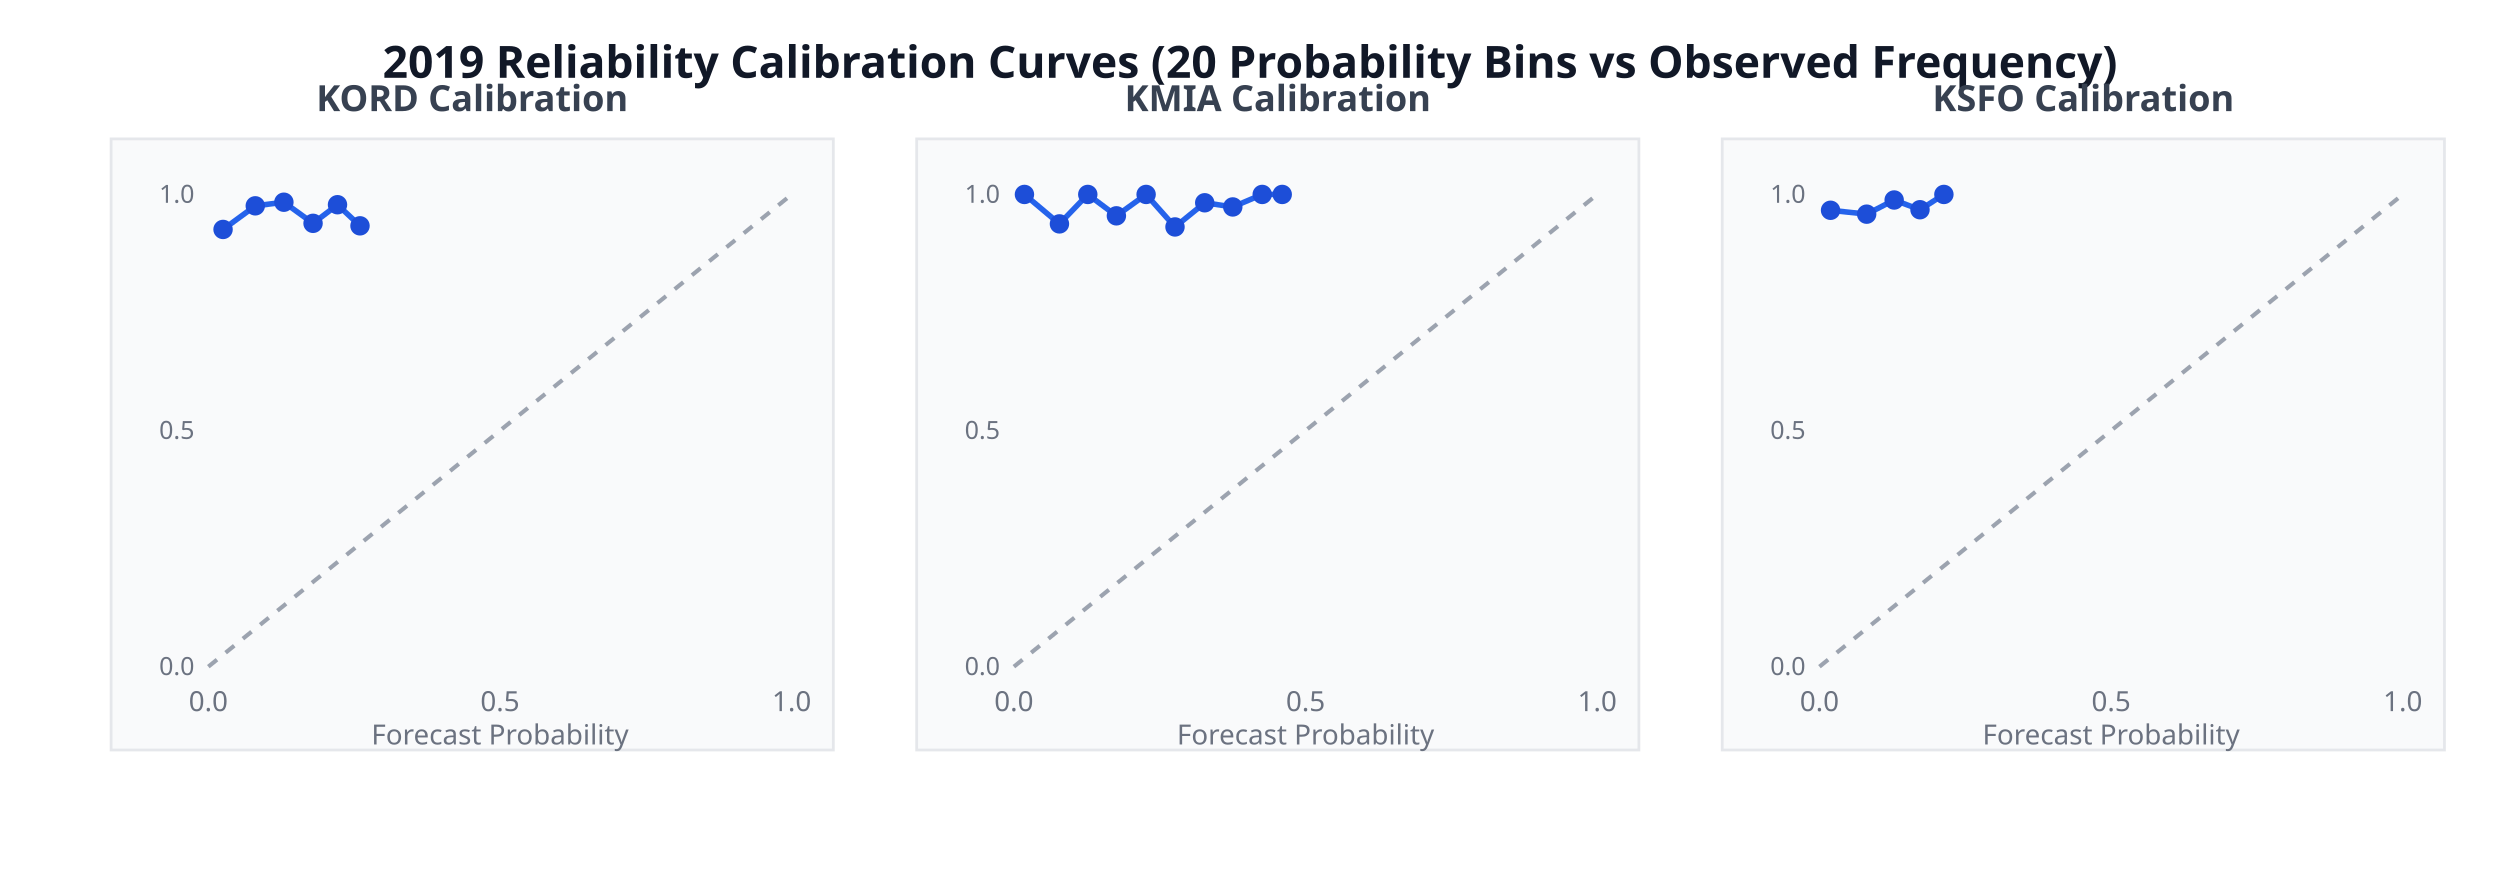
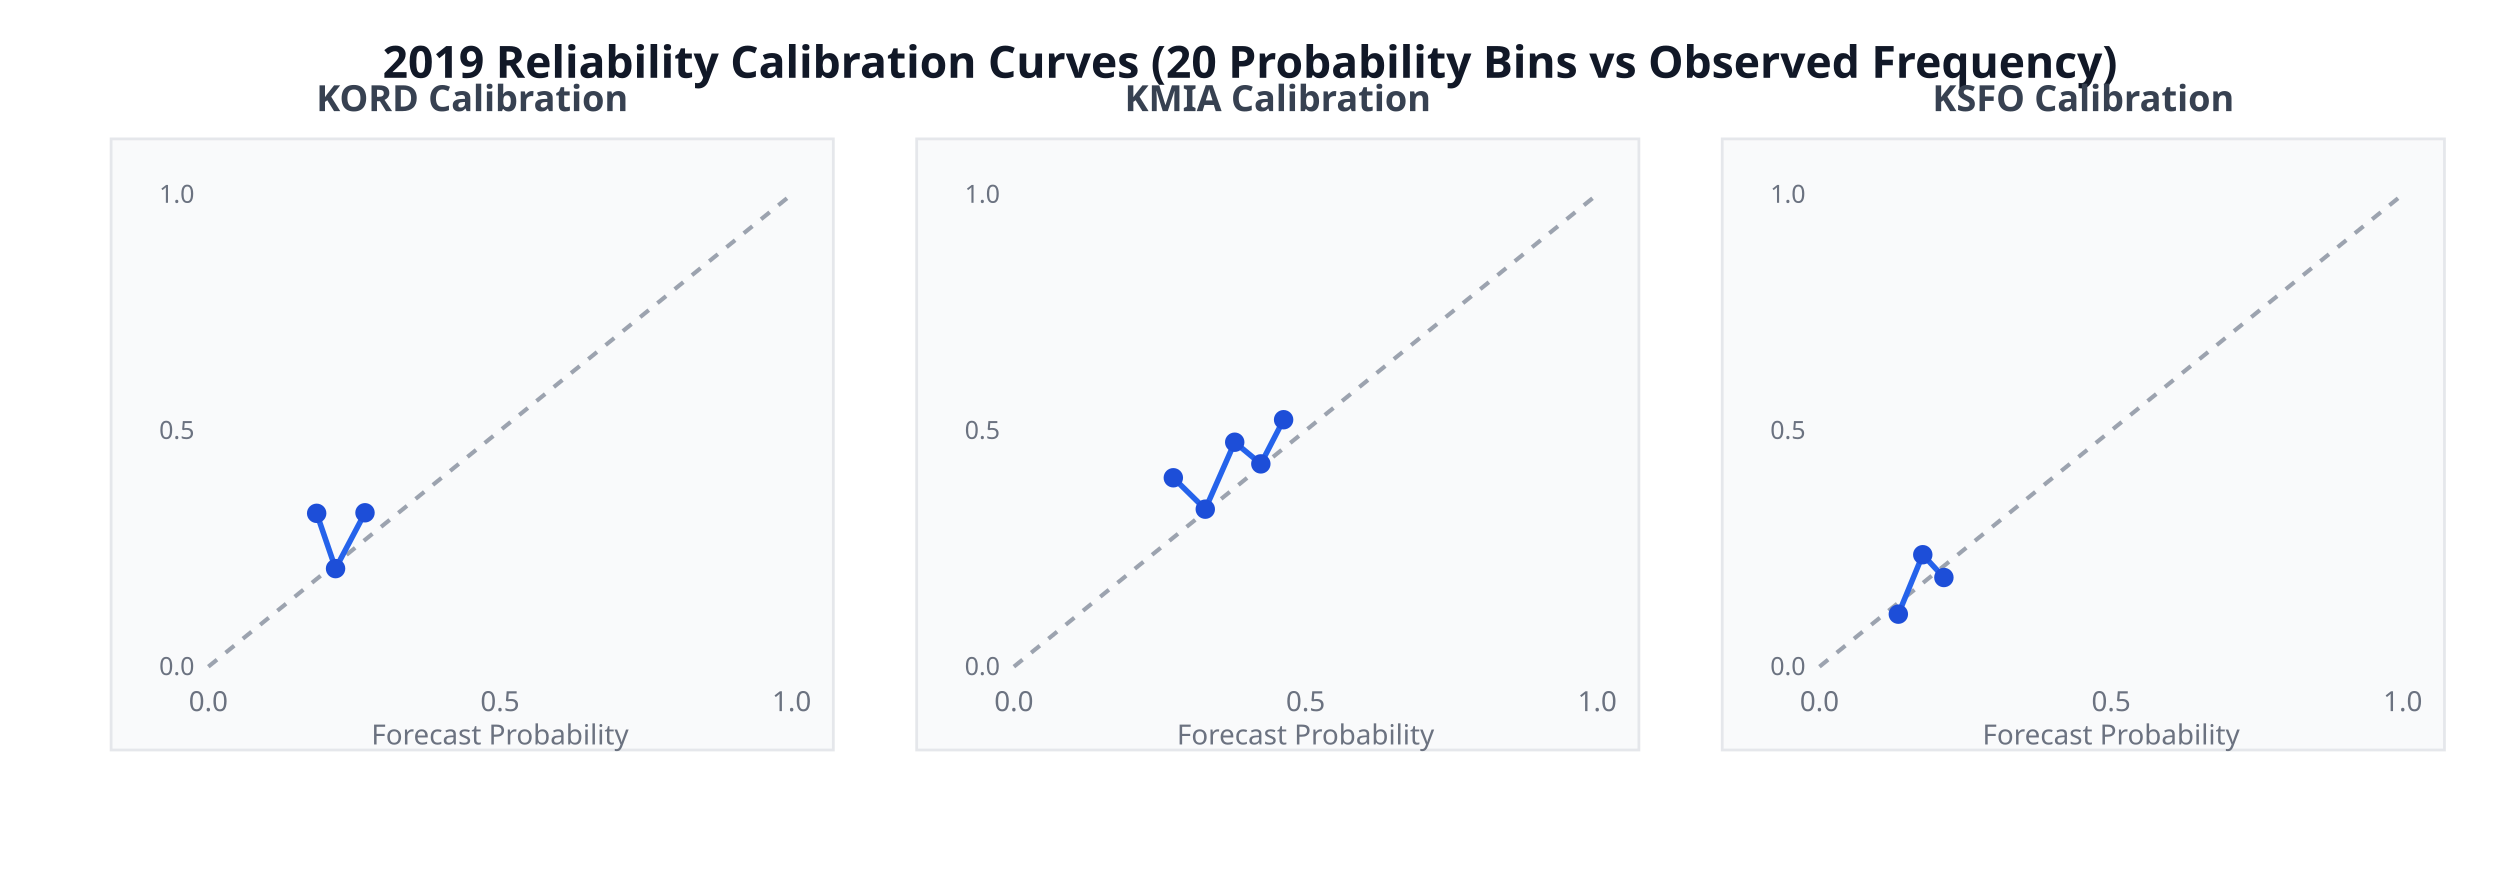
<svg xmlns="http://www.w3.org/2000/svg" width="900" height="320" viewBox="0 0 900 320" style="background-color:#ffffff; font-family:sans-serif;">
  <text x="450.0" y="28" font-size="16" font-weight="bold" text-anchor="middle" fill="#111827">2019 Reliability Calibration Curves (20 Probability Bins vs Observed Frequency)</text>
  <g transform="translate(40, 50)">
    <rect x="0" y="0" width="260" height="220" fill="#f9fafb" stroke="#e5e7eb" stroke-width="1" />
    <text x="130.0" y="-10" font-size="13" font-weight="bold" text-anchor="middle" fill="#374151">KORD Calibration</text>
    <line x1="35" y1="190" x2="245" y2="20" stroke="#9ca3af" stroke-width="1.5" stroke-dasharray="4,4" />
-     <polyline points="40.3,32.6 51.9,24.1 62.2,22.8 72.7,30.4 81.5,23.7 89.6,31.3" fill="none" stroke="#2563eb" stroke-width="2" />
-     <circle cx="40.3" cy="32.6" r="3.5" fill="#1d4ed8" />
-     <circle cx="51.9" cy="24.1" r="3.5" fill="#1d4ed8" />
-     <circle cx="62.2" cy="22.8" r="3.5" fill="#1d4ed8" />
-     <circle cx="72.7" cy="30.4" r="3.5" fill="#1d4ed8" />
-     <circle cx="81.5" cy="23.7" r="3.5" fill="#1d4ed8" />
-     <circle cx="89.6" cy="31.3" r="3.5" fill="#1d4ed8" />
+     <polyline points="74.0,134.8 80.8,154.7 91.4,134.6" fill="none" stroke="#2563eb" stroke-width="2" />
+     <circle cx="74.0" cy="134.8" r="3.5" fill="#1d4ed8" />
+     <circle cx="80.8" cy="154.7" r="3.5" fill="#1d4ed8" />
+     <circle cx="91.4" cy="134.6" r="3.5" fill="#1d4ed8" />
    <text x="35.0" y="206" font-size="10" text-anchor="middle" fill="#6b7280">0.0</text>
    <text x="30" y="193.0" font-size="9" text-anchor="end" fill="#6b7280">0.0</text>
    <text x="140.0" y="206" font-size="10" text-anchor="middle" fill="#6b7280">0.5</text>
    <text x="30" y="108.0" font-size="9" text-anchor="end" fill="#6b7280">0.5</text>
    <text x="245.0" y="206" font-size="10" text-anchor="middle" fill="#6b7280">1.0</text>
    <text x="30" y="23.0" font-size="9" text-anchor="end" fill="#6b7280">1.0</text>
    <text x="140.0" y="218" font-size="10" text-anchor="middle" fill="#6b7280">Forecast Probability</text>
  </g>
  <g transform="translate(330, 50)">
    <rect x="0" y="0" width="260" height="220" fill="#f9fafb" stroke="#e5e7eb" stroke-width="1" />
    <text x="130.0" y="-10" font-size="13" font-weight="bold" text-anchor="middle" fill="#374151">KMIA Calibration</text>
    <line x1="35" y1="190" x2="245" y2="20" stroke="#9ca3af" stroke-width="1.5" stroke-dasharray="4,4" />
-     <polyline points="38.8,20.0 51.4,30.6 61.6,20.0 71.9,27.7 82.6,20.0 93.0,31.7 103.7,23.0 113.8,24.5 124.4,20.0 131.6,20.0" fill="none" stroke="#2563eb" stroke-width="2" />
-     <circle cx="38.8" cy="20.0" r="3.5" fill="#1d4ed8" />
-     <circle cx="51.4" cy="30.6" r="3.5" fill="#1d4ed8" />
-     <circle cx="61.6" cy="20.0" r="3.5" fill="#1d4ed8" />
-     <circle cx="71.9" cy="27.7" r="3.5" fill="#1d4ed8" />
-     <circle cx="82.6" cy="20.0" r="3.5" fill="#1d4ed8" />
-     <circle cx="93.0" cy="31.7" r="3.5" fill="#1d4ed8" />
-     <circle cx="103.7" cy="23.0" r="3.5" fill="#1d4ed8" />
-     <circle cx="113.8" cy="24.5" r="3.5" fill="#1d4ed8" />
-     <circle cx="124.4" cy="20.0" r="3.5" fill="#1d4ed8" />
-     <circle cx="131.6" cy="20.0" r="3.5" fill="#1d4ed8" />
+     <polyline points="92.4,122.0 103.9,133.3 114.5,109.2 123.9,117.0 132.1,101.1" fill="none" stroke="#2563eb" stroke-width="2" />
+     <circle cx="92.4" cy="122.0" r="3.5" fill="#1d4ed8" />
+     <circle cx="103.9" cy="133.3" r="3.5" fill="#1d4ed8" />
+     <circle cx="114.5" cy="109.2" r="3.5" fill="#1d4ed8" />
+     <circle cx="123.9" cy="117.0" r="3.5" fill="#1d4ed8" />
+     <circle cx="132.1" cy="101.1" r="3.5" fill="#1d4ed8" />
    <text x="35.0" y="206" font-size="10" text-anchor="middle" fill="#6b7280">0.0</text>
    <text x="30" y="193.0" font-size="9" text-anchor="end" fill="#6b7280">0.0</text>
    <text x="140.0" y="206" font-size="10" text-anchor="middle" fill="#6b7280">0.5</text>
    <text x="30" y="108.0" font-size="9" text-anchor="end" fill="#6b7280">0.5</text>
    <text x="245.0" y="206" font-size="10" text-anchor="middle" fill="#6b7280">1.0</text>
    <text x="30" y="23.0" font-size="9" text-anchor="end" fill="#6b7280">1.0</text>
    <text x="140.0" y="218" font-size="10" text-anchor="middle" fill="#6b7280">Forecast Probability</text>
  </g>
  <g transform="translate(620, 50)">
    <rect x="0" y="0" width="260" height="220" fill="#f9fafb" stroke="#e5e7eb" stroke-width="1" />
    <text x="130.0" y="-10" font-size="13" font-weight="bold" text-anchor="middle" fill="#374151">KSFO Calibration</text>
    <line x1="35" y1="190" x2="245" y2="20" stroke="#9ca3af" stroke-width="1.5" stroke-dasharray="4,4" />
-     <polyline points="39.0,25.7 52.0,27.1 61.9,22.0 71.2,25.5 79.8,20.0" fill="none" stroke="#2563eb" stroke-width="2" />
-     <circle cx="39.0" cy="25.7" r="3.5" fill="#1d4ed8" />
-     <circle cx="52.0" cy="27.1" r="3.5" fill="#1d4ed8" />
-     <circle cx="61.9" cy="22.0" r="3.5" fill="#1d4ed8" />
-     <circle cx="71.2" cy="25.5" r="3.5" fill="#1d4ed8" />
-     <circle cx="79.8" cy="20.0" r="3.5" fill="#1d4ed8" />
+     <polyline points="63.4,171.1 72.2,149.7 79.8,157.9" fill="none" stroke="#2563eb" stroke-width="2" />
+     <circle cx="63.4" cy="171.1" r="3.5" fill="#1d4ed8" />
+     <circle cx="72.2" cy="149.7" r="3.5" fill="#1d4ed8" />
+     <circle cx="79.8" cy="157.9" r="3.5" fill="#1d4ed8" />
    <text x="35.0" y="206" font-size="10" text-anchor="middle" fill="#6b7280">0.0</text>
    <text x="30" y="193.0" font-size="9" text-anchor="end" fill="#6b7280">0.0</text>
    <text x="140.0" y="206" font-size="10" text-anchor="middle" fill="#6b7280">0.5</text>
    <text x="30" y="108.0" font-size="9" text-anchor="end" fill="#6b7280">0.5</text>
    <text x="245.0" y="206" font-size="10" text-anchor="middle" fill="#6b7280">1.0</text>
    <text x="30" y="23.0" font-size="9" text-anchor="end" fill="#6b7280">1.0</text>
    <text x="140.0" y="218" font-size="10" text-anchor="middle" fill="#6b7280">Forecast Probability</text>
  </g>
</svg>
